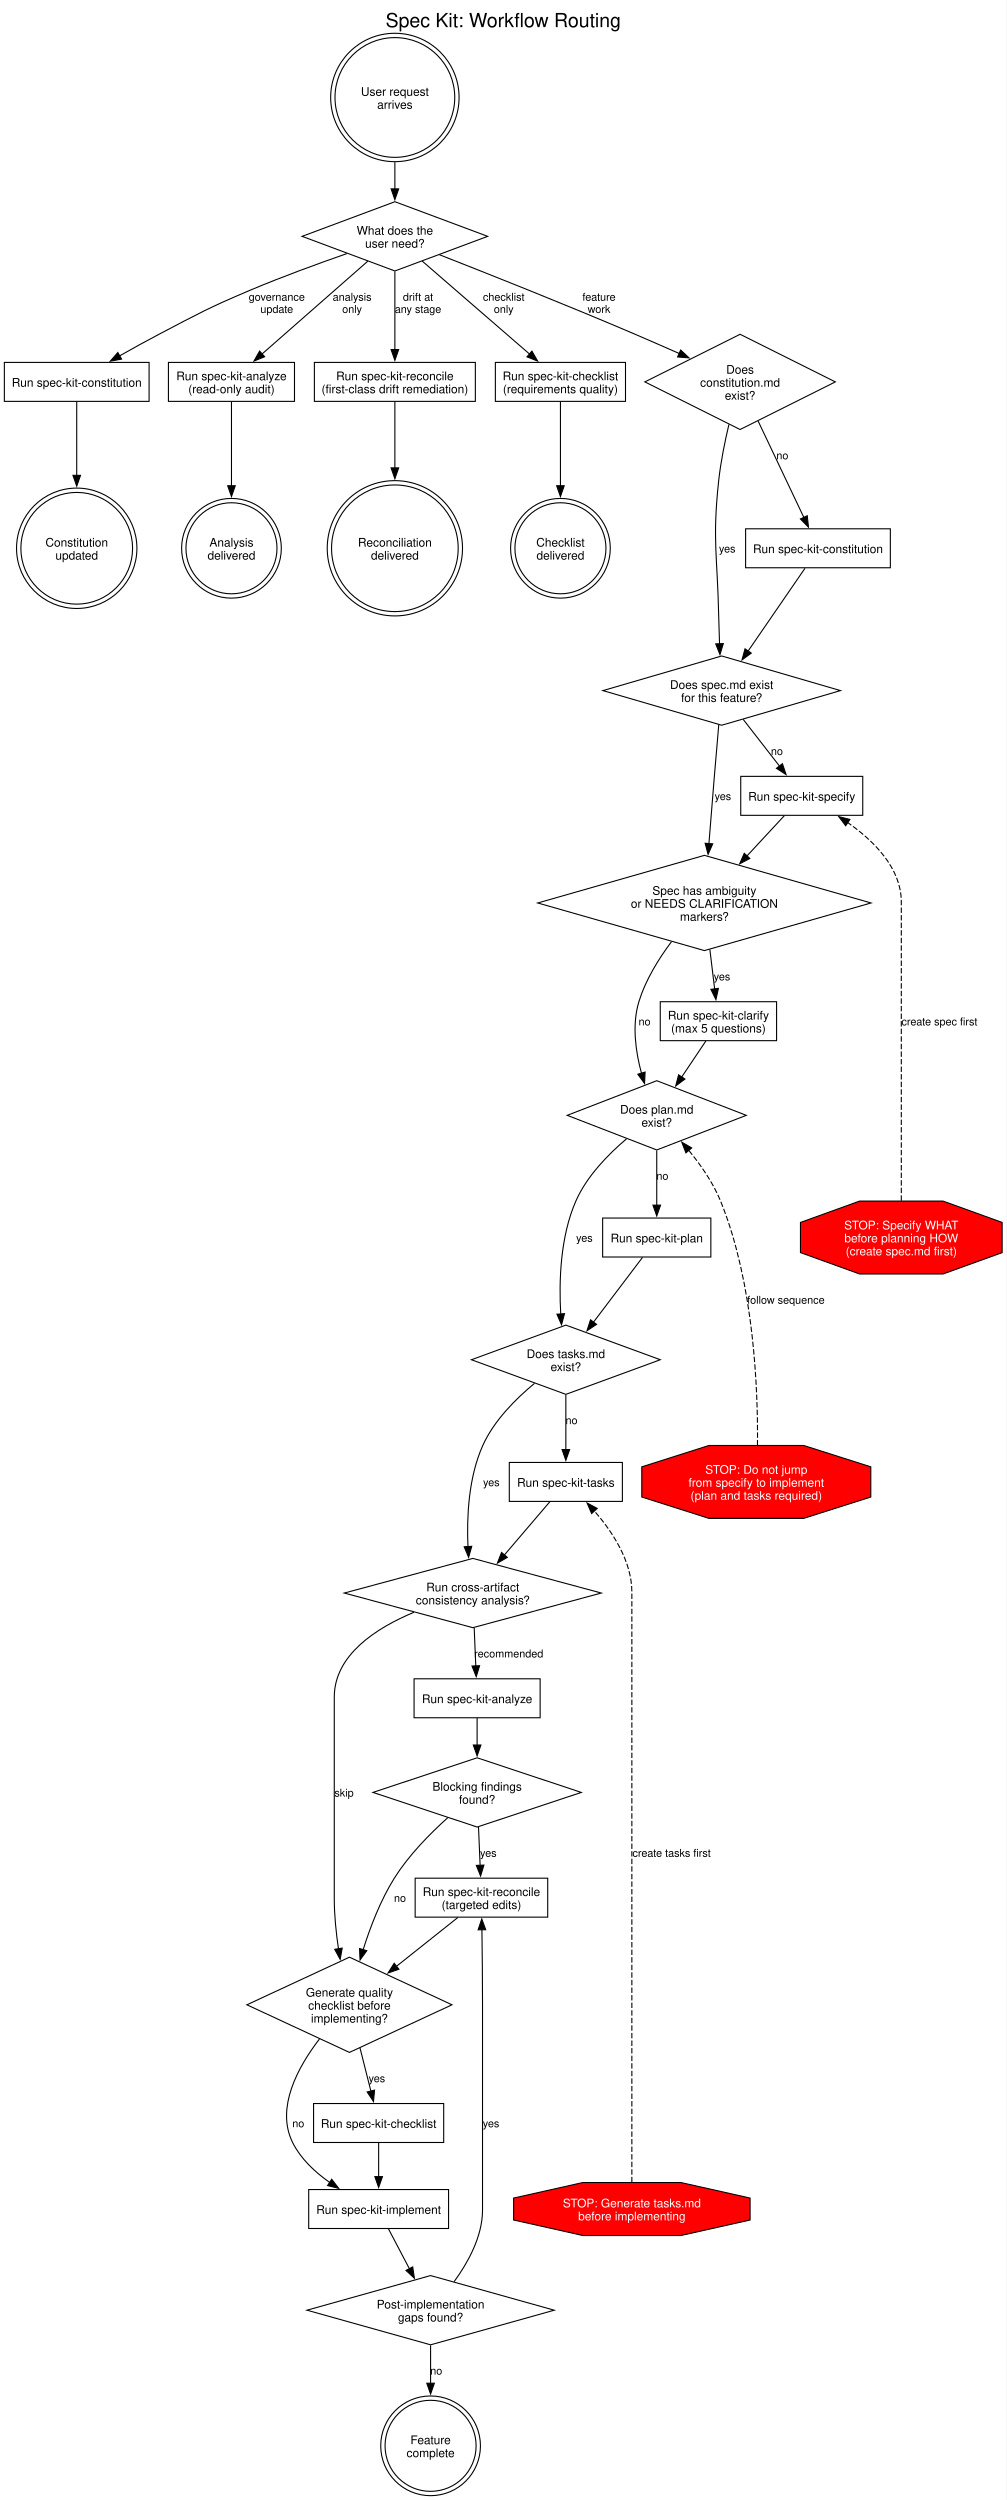
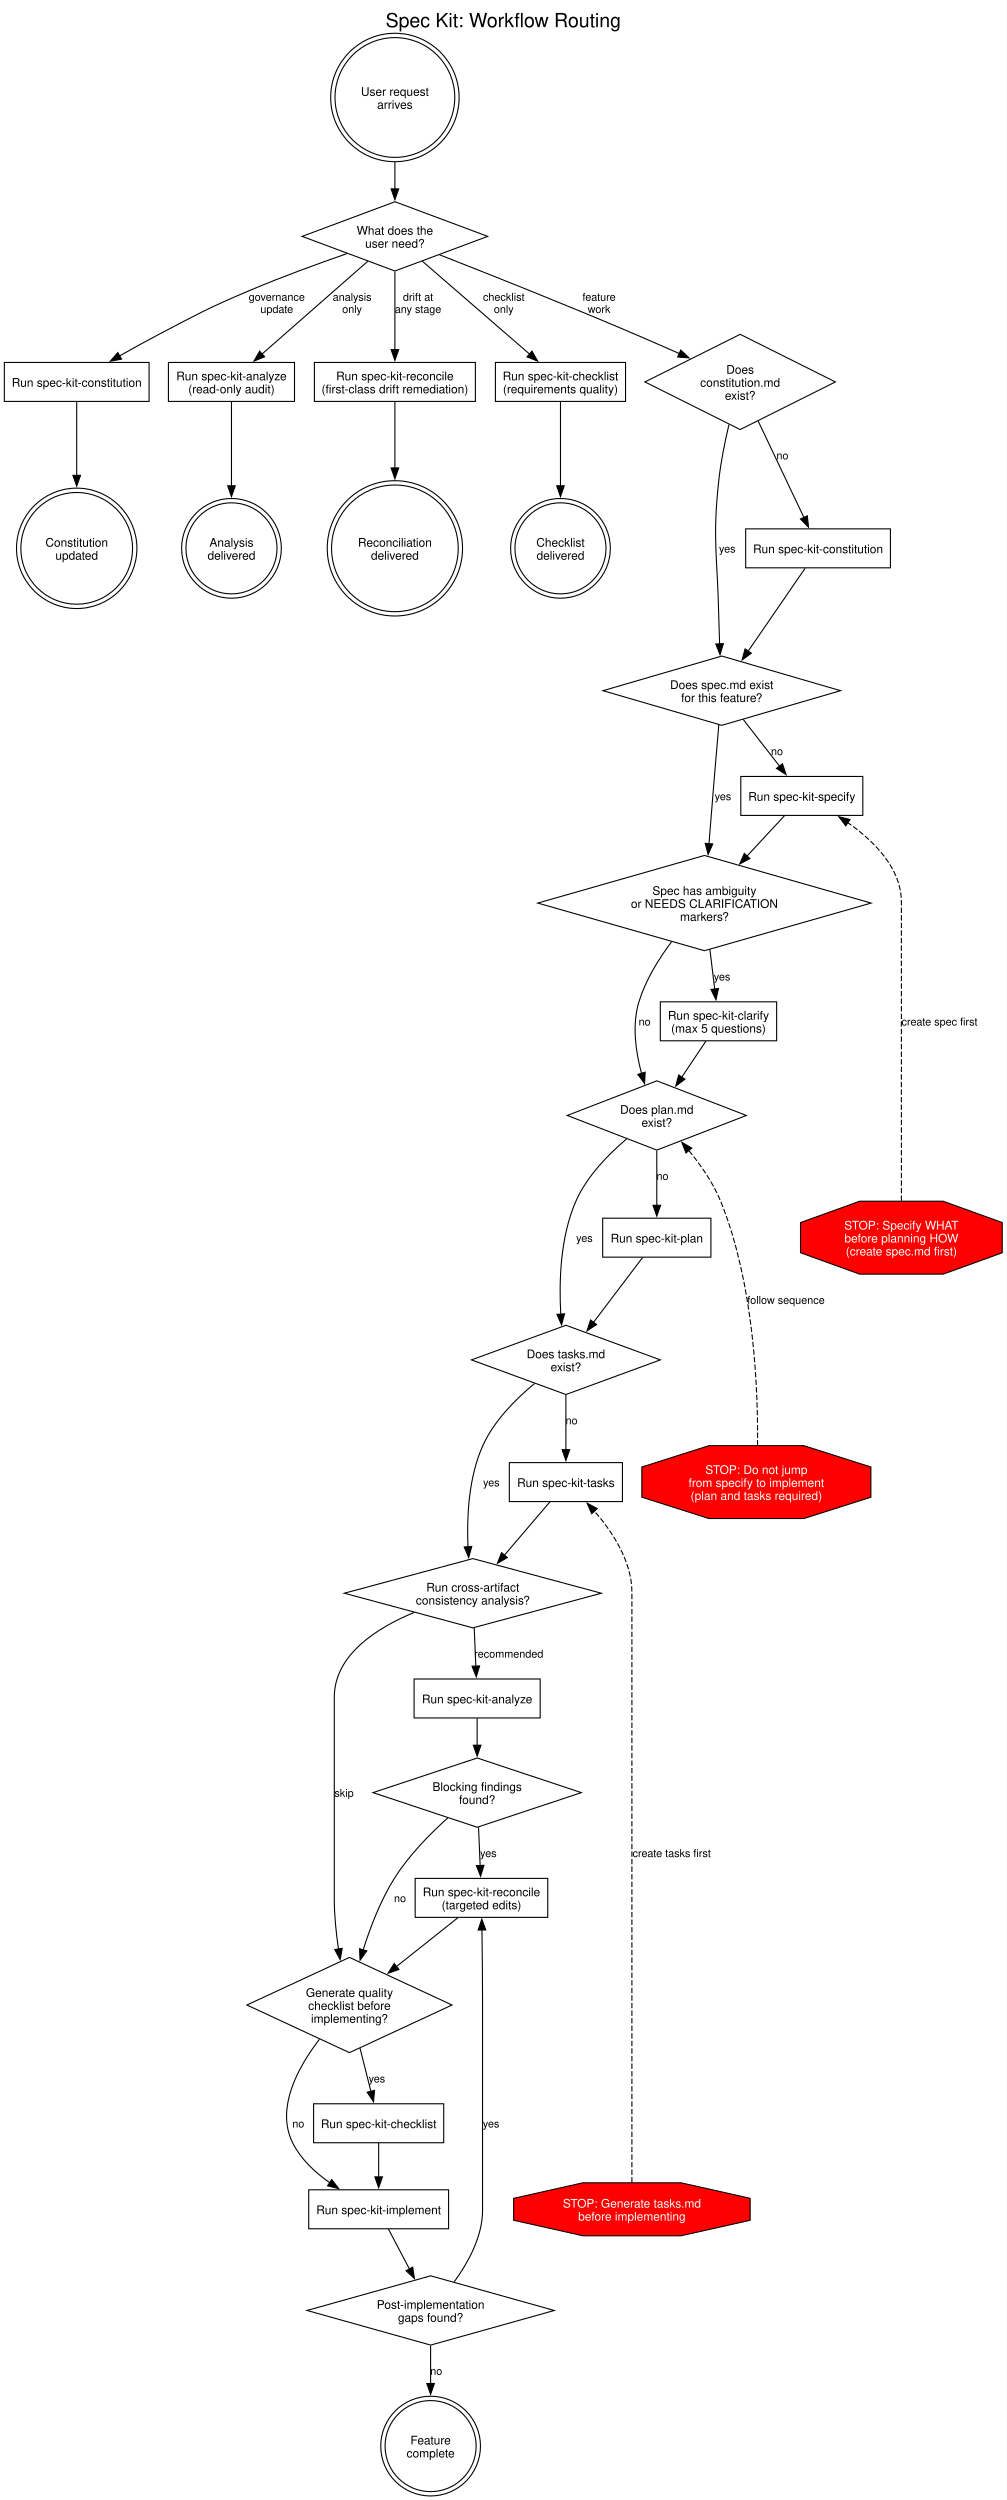
- <svg xmlns="http://www.w3.org/2000/svg" width="930pt" height="2310pt" viewBox="0.00 0.00 930.06 2310.27">
+ <svg xmlns="http://www.w3.org/2000/svg" width="930pt" height="2310pt" viewBox="0.00 0.00 930.00 2310.00">
  <g id="graph0" class="graph" transform="scale(1 1) rotate(0) translate(4 2306.27)">
    <polygon fill="white" stroke="none" points="-4,4 -4,-2306.27 926.06,-2306.27 926.06,4 -4,4" />
-     <text text-anchor="middle" x="461.03" y="-2281.17" font-family="Helvetica,sans-Serif" font-size="18.00">Spec Kit: Workflow Routing</text>
+     <text xml:space="preserve" text-anchor="middle" x="461.03" y="-2281.17" font-family="Helvetica,sans-Serif" font-size="18.00">Spec Kit: Workflow Routing</text>
    <g id="node1" class="node">
      <ellipse fill="none" stroke="black" cx="360.88" cy="-2216.19" rx="55.33" ry="55.33" />
      <ellipse fill="none" stroke="black" cx="360.88" cy="-2216.19" rx="59.33" ry="59.33" />
-       <text text-anchor="middle" x="360.88" y="-2217.74" font-family="Helvetica,sans-Serif" font-size="11.00">User request</text>
-       <text text-anchor="middle" x="360.88" y="-2205.74" font-family="Helvetica,sans-Serif" font-size="11.00">arrives</text>
+       <text xml:space="preserve" text-anchor="middle" x="360.88" y="-2217.74" font-family="Helvetica,sans-Serif" font-size="11.00">User request</text>
+       <text xml:space="preserve" text-anchor="middle" x="360.88" y="-2205.74" font-family="Helvetica,sans-Serif" font-size="11.00">arrives</text>
    </g>
    <g id="node2" class="node">
      <polygon fill="none" stroke="black" points="360.88,-2119.86 275.12,-2087.86 360.87,-2055.86 446.62,-2087.86 360.88,-2119.86" />
-       <text text-anchor="middle" x="360.88" y="-2089.41" font-family="Helvetica,sans-Serif" font-size="11.00">What does the</text>
-       <text text-anchor="middle" x="360.88" y="-2077.41" font-family="Helvetica,sans-Serif" font-size="11.00">user need?</text>
+       <text xml:space="preserve" text-anchor="middle" x="360.88" y="-2089.41" font-family="Helvetica,sans-Serif" font-size="11.00">What does the</text>
+       <text xml:space="preserve" text-anchor="middle" x="360.88" y="-2077.41" font-family="Helvetica,sans-Serif" font-size="11.00">user need?</text>
    </g>
    <g id="edge1" class="edge">
      <path fill="none" stroke="black" d="M360.88,-2156.46C360.88,-2148.06 360.88,-2139.56 360.88,-2131.55" />
      <polygon fill="black" stroke="black" points="364.38,-2131.75 360.88,-2121.75 357.38,-2131.75 364.38,-2131.75" />
    </g>
    <g id="node3" class="node">
      <polygon fill="none" stroke="black" points="133.75,-1971.36 0,-1971.36 0,-1935.36 133.75,-1935.36 133.75,-1971.36" />
-       <text text-anchor="middle" x="66.88" y="-1948.91" font-family="Helvetica,sans-Serif" font-size="11.00">Run spec-kit-constitution</text>
+       <text xml:space="preserve" text-anchor="middle" x="66.88" y="-1948.91" font-family="Helvetica,sans-Serif" font-size="11.00">Run spec-kit-constitution</text>
    </g>
    <g id="edge2" class="edge">
      <path fill="none" stroke="black" d="M316.61,-2071.96C290.22,-2062.77 256.22,-2050.38 226.62,-2037.86 188.55,-2021.75 179.5,-2016.55 142.88,-1997.36 130.93,-1991.1 118.11,-1984 106.47,-1977.4" />
      <polygon fill="black" stroke="black" points="108.32,-1974.43 97.9,-1972.51 104.85,-1980.51 108.32,-1974.43" />
-       <text text-anchor="middle" x="251.75" y="-2028.36" font-family="Helvetica,sans-Serif" font-size="10.00">governance</text>
-       <text text-anchor="middle" x="251.75" y="-2017.11" font-family="Helvetica,sans-Serif" font-size="10.00">update</text>
+       <text xml:space="preserve" text-anchor="middle" x="251.75" y="-2028.36" font-family="Helvetica,sans-Serif" font-size="10.00">governance</text>
+       <text xml:space="preserve" text-anchor="middle" x="251.75" y="-2017.11" font-family="Helvetica,sans-Serif" font-size="10.00">update</text>
    </g>
    <g id="node5" class="node">
      <polygon fill="none" stroke="black" points="268.12,-1971.36 151.62,-1971.36 151.62,-1935.36 268.12,-1935.36 268.12,-1971.36" />
-       <text text-anchor="middle" x="209.88" y="-1954.91" font-family="Helvetica,sans-Serif" font-size="11.00">Run spec-kit-analyze</text>
-       <text text-anchor="middle" x="209.88" y="-1942.91" font-family="Helvetica,sans-Serif" font-size="11.00">(read-only audit)</text>
+       <text xml:space="preserve" text-anchor="middle" x="209.88" y="-1954.91" font-family="Helvetica,sans-Serif" font-size="11.00">Run spec-kit-analyze</text>
+       <text xml:space="preserve" text-anchor="middle" x="209.88" y="-1942.91" font-family="Helvetica,sans-Serif" font-size="11.00">(read-only audit)</text>
    </g>
    <g id="edge4" class="edge">
      <path fill="none" stroke="black" d="M335.94,-2064.98C309.03,-2041.37 266.26,-2003.84 238.13,-1979.15" />
      <polygon fill="black" stroke="black" points="240.51,-1976.59 230.69,-1972.62 235.89,-1981.85 240.51,-1976.59" />
-       <text text-anchor="middle" x="321.34" y="-2028.36" font-family="Helvetica,sans-Serif" font-size="10.00">analysis</text>
-       <text text-anchor="middle" x="321.34" y="-2017.11" font-family="Helvetica,sans-Serif" font-size="10.00">only</text>
+       <text xml:space="preserve" text-anchor="middle" x="321.34" y="-2028.36" font-family="Helvetica,sans-Serif" font-size="10.00">analysis</text>
+       <text xml:space="preserve" text-anchor="middle" x="321.34" y="-2017.11" font-family="Helvetica,sans-Serif" font-size="10.00">only</text>
    </g>
    <g id="node7" class="node">
      <polygon fill="none" stroke="black" points="435.25,-1971.36 286.5,-1971.36 286.5,-1935.36 435.25,-1935.36 435.25,-1971.36" />
-       <text text-anchor="middle" x="360.88" y="-1954.91" font-family="Helvetica,sans-Serif" font-size="11.00">Run spec-kit-reconcile</text>
-       <text text-anchor="middle" x="360.88" y="-1942.91" font-family="Helvetica,sans-Serif" font-size="11.00">(first-class drift remediation)</text>
+       <text xml:space="preserve" text-anchor="middle" x="360.88" y="-1954.91" font-family="Helvetica,sans-Serif" font-size="11.00">Run spec-kit-reconcile</text>
+       <text xml:space="preserve" text-anchor="middle" x="360.88" y="-1942.91" font-family="Helvetica,sans-Serif" font-size="11.00">(first-class drift remediation)</text>
    </g>
    <g id="edge5" class="edge">
      <path fill="none" stroke="black" d="M360.88,-2055.46C360.88,-2033.48 360.88,-2004.34 360.88,-1983" />
      <polygon fill="black" stroke="black" points="364.38,-1983.25 360.88,-1973.25 357.38,-1983.25 364.38,-1983.25" />
-       <text text-anchor="middle" x="382.25" y="-2028.36" font-family="Helvetica,sans-Serif" font-size="10.00">drift at</text>
-       <text text-anchor="middle" x="382.25" y="-2017.11" font-family="Helvetica,sans-Serif" font-size="10.00">any stage</text>
+       <text xml:space="preserve" text-anchor="middle" x="382.25" y="-2028.36" font-family="Helvetica,sans-Serif" font-size="10.00">drift at</text>
+       <text xml:space="preserve" text-anchor="middle" x="382.25" y="-2017.11" font-family="Helvetica,sans-Serif" font-size="10.00">any stage</text>
    </g>
    <g id="node9" class="node">
      <polygon fill="none" stroke="black" points="574,-1971.36 453.75,-1971.36 453.75,-1935.36 574,-1935.36 574,-1971.36" />
-       <text text-anchor="middle" x="513.88" y="-1954.91" font-family="Helvetica,sans-Serif" font-size="11.00">Run spec-kit-checklist</text>
-       <text text-anchor="middle" x="513.88" y="-1942.91" font-family="Helvetica,sans-Serif" font-size="11.00">(requirements quality)</text>
+       <text xml:space="preserve" text-anchor="middle" x="513.88" y="-1954.91" font-family="Helvetica,sans-Serif" font-size="11.00">Run spec-kit-checklist</text>
+       <text xml:space="preserve" text-anchor="middle" x="513.88" y="-1942.91" font-family="Helvetica,sans-Serif" font-size="11.00">(requirements quality)</text>
    </g>
    <g id="edge6" class="edge">
      <path fill="none" stroke="black" d="M386.14,-2064.98C413.4,-2041.37 456.74,-2003.84 485.25,-1979.15" />
      <polygon fill="black" stroke="black" points="487.53,-1981.81 492.8,-1972.61 482.95,-1976.51 487.53,-1981.81" />
-       <text text-anchor="middle" x="461.46" y="-2028.36" font-family="Helvetica,sans-Serif" font-size="10.00">checklist</text>
-       <text text-anchor="middle" x="461.46" y="-2017.11" font-family="Helvetica,sans-Serif" font-size="10.00">only</text>
+       <text xml:space="preserve" text-anchor="middle" x="461.46" y="-2028.36" font-family="Helvetica,sans-Serif" font-size="10.00">checklist</text>
+       <text xml:space="preserve" text-anchor="middle" x="461.46" y="-2017.11" font-family="Helvetica,sans-Serif" font-size="10.00">only</text>
    </g>
    <g id="node11" class="node">
      <polygon fill="none" stroke="black" points="679.88,-1997.36 591.88,-1953.36 679.88,-1909.36 767.88,-1953.36 679.88,-1997.36" />
-       <text text-anchor="middle" x="679.88" y="-1960.91" font-family="Helvetica,sans-Serif" font-size="11.00">Does</text>
-       <text text-anchor="middle" x="679.88" y="-1948.91" font-family="Helvetica,sans-Serif" font-size="11.00">constitution.md</text>
-       <text text-anchor="middle" x="679.88" y="-1936.91" font-family="Helvetica,sans-Serif" font-size="11.00">exist?</text>
+       <text xml:space="preserve" text-anchor="middle" x="679.88" y="-1960.91" font-family="Helvetica,sans-Serif" font-size="11.00">Does</text>
+       <text xml:space="preserve" text-anchor="middle" x="679.88" y="-1948.91" font-family="Helvetica,sans-Serif" font-size="11.00">constitution.md</text>
+       <text xml:space="preserve" text-anchor="middle" x="679.88" y="-1936.91" font-family="Helvetica,sans-Serif" font-size="11.00">exist?</text>
    </g>
    <g id="edge3" class="edge">
      <path fill="none" stroke="black" d="M402.01,-2070.89C446.74,-2053.37 520.23,-2024.19 582.88,-1997.36 596.1,-1991.7 610.29,-1985.48 623.62,-1979.59" />
      <polygon fill="black" stroke="black" points="624.99,-1982.81 632.71,-1975.56 622.15,-1976.41 624.99,-1982.81" />
-       <text text-anchor="middle" x="549.52" y="-2028.36" font-family="Helvetica,sans-Serif" font-size="10.00">feature</text>
-       <text text-anchor="middle" x="549.52" y="-2017.11" font-family="Helvetica,sans-Serif" font-size="10.00">work</text>
+       <text xml:space="preserve" text-anchor="middle" x="549.52" y="-2028.36" font-family="Helvetica,sans-Serif" font-size="10.00">feature</text>
+       <text xml:space="preserve" text-anchor="middle" x="549.52" y="-2017.11" font-family="Helvetica,sans-Serif" font-size="10.00">work</text>
    </g>
    <g id="node4" class="node">
      <ellipse fill="none" stroke="black" cx="66.88" cy="-1799.6" rx="51.62" ry="51.62" />
      <ellipse fill="none" stroke="black" cx="66.88" cy="-1799.6" rx="55.62" ry="55.62" />
-       <text text-anchor="middle" x="66.88" y="-1801.15" font-family="Helvetica,sans-Serif" font-size="11.00">Constitution</text>
-       <text text-anchor="middle" x="66.88" y="-1789.15" font-family="Helvetica,sans-Serif" font-size="11.00">updated</text>
+       <text xml:space="preserve" text-anchor="middle" x="66.88" y="-1801.15" font-family="Helvetica,sans-Serif" font-size="11.00">Constitution</text>
+       <text xml:space="preserve" text-anchor="middle" x="66.88" y="-1789.15" font-family="Helvetica,sans-Serif" font-size="11.00">updated</text>
    </g>
    <g id="edge7" class="edge">
      <path fill="none" stroke="black" d="M66.88,-1934.95C66.88,-1918.21 66.88,-1891.82 66.88,-1866.85" />
      <polygon fill="black" stroke="black" points="70.38,-1867.03 66.88,-1857.03 63.38,-1867.03 70.38,-1867.03" />
    </g>
    <g id="node6" class="node">
      <ellipse fill="none" stroke="black" cx="209.88" cy="-1799.6" rx="42.07" ry="42.07" />
      <ellipse fill="none" stroke="black" cx="209.88" cy="-1799.6" rx="46.07" ry="46.07" />
-       <text text-anchor="middle" x="209.88" y="-1801.15" font-family="Helvetica,sans-Serif" font-size="11.00">Analysis</text>
-       <text text-anchor="middle" x="209.88" y="-1789.15" font-family="Helvetica,sans-Serif" font-size="11.00">delivered</text>
+       <text xml:space="preserve" text-anchor="middle" x="209.88" y="-1801.15" font-family="Helvetica,sans-Serif" font-size="11.00">Analysis</text>
+       <text xml:space="preserve" text-anchor="middle" x="209.88" y="-1789.15" font-family="Helvetica,sans-Serif" font-size="11.00">delivered</text>
    </g>
    <g id="edge8" class="edge">
      <path fill="none" stroke="black" d="M209.88,-1934.95C209.88,-1916 209.88,-1884.69 209.88,-1857.06" />
      <polygon fill="black" stroke="black" points="213.38,-1857.41 209.88,-1847.41 206.38,-1857.41 213.38,-1857.41" />
    </g>
    <g id="node8" class="node">
      <ellipse fill="none" stroke="black" cx="360.88" cy="-1799.6" rx="58.51" ry="58.51" />
      <ellipse fill="none" stroke="black" cx="360.88" cy="-1799.6" rx="62.51" ry="62.51" />
-       <text text-anchor="middle" x="360.88" y="-1801.15" font-family="Helvetica,sans-Serif" font-size="11.00">Reconciliation</text>
-       <text text-anchor="middle" x="360.88" y="-1789.15" font-family="Helvetica,sans-Serif" font-size="11.00">delivered</text>
+       <text xml:space="preserve" text-anchor="middle" x="360.88" y="-1801.15" font-family="Helvetica,sans-Serif" font-size="11.00">Reconciliation</text>
+       <text xml:space="preserve" text-anchor="middle" x="360.88" y="-1789.15" font-family="Helvetica,sans-Serif" font-size="11.00">delivered</text>
    </g>
    <g id="edge9" class="edge">
      <path fill="none" stroke="black" d="M360.88,-1934.95C360.88,-1919.76 360.88,-1896.65 360.88,-1873.85" />
      <polygon fill="black" stroke="black" points="364.38,-1873.88 360.88,-1863.88 357.38,-1873.88 364.38,-1873.88" />
    </g>
    <g id="node10" class="node">
      <ellipse fill="none" stroke="black" cx="513.88" cy="-1799.6" rx="42.07" ry="42.07" />
      <ellipse fill="none" stroke="black" cx="513.88" cy="-1799.6" rx="46.07" ry="46.07" />
-       <text text-anchor="middle" x="513.88" y="-1801.15" font-family="Helvetica,sans-Serif" font-size="11.00">Checklist</text>
-       <text text-anchor="middle" x="513.88" y="-1789.15" font-family="Helvetica,sans-Serif" font-size="11.00">delivered</text>
+       <text xml:space="preserve" text-anchor="middle" x="513.88" y="-1801.15" font-family="Helvetica,sans-Serif" font-size="11.00">Checklist</text>
+       <text xml:space="preserve" text-anchor="middle" x="513.88" y="-1789.15" font-family="Helvetica,sans-Serif" font-size="11.00">delivered</text>
    </g>
    <g id="edge10" class="edge">
      <path fill="none" stroke="black" d="M513.88,-1934.95C513.88,-1916 513.88,-1884.69 513.88,-1857.06" />
      <polygon fill="black" stroke="black" points="517.38,-1857.41 513.88,-1847.41 510.38,-1857.41 517.38,-1857.41" />
    </g>
    <g id="node12" class="node">
      <polygon fill="none" stroke="black" points="818.75,-1817.6 685,-1817.6 685,-1781.6 818.75,-1781.6 818.75,-1817.6" />
-       <text text-anchor="middle" x="751.88" y="-1795.15" font-family="Helvetica,sans-Serif" font-size="11.00">Run spec-kit-constitution</text>
+       <text xml:space="preserve" text-anchor="middle" x="751.88" y="-1795.15" font-family="Helvetica,sans-Serif" font-size="11.00">Run spec-kit-constitution</text>
    </g>
    <g id="edge12" class="edge">
      <path fill="none" stroke="black" d="M696.57,-1917.16C709.46,-1890.01 727.02,-1852.98 738.87,-1828.01" />
      <polygon fill="black" stroke="black" points="741.95,-1829.69 743.07,-1819.15 735.62,-1826.69 741.95,-1829.69" />
-       <text text-anchor="middle" x="718.97" y="-1881.86" font-family="Helvetica,sans-Serif" font-size="10.00">no</text>
+       <text xml:space="preserve" text-anchor="middle" x="718.97" y="-1881.86" font-family="Helvetica,sans-Serif" font-size="10.00">no</text>
    </g>
    <g id="node13" class="node">
      <polygon fill="none" stroke="black" points="662.88,-1700.08 553.12,-1668.08 662.88,-1636.08 772.62,-1668.08 662.88,-1700.08" />
-       <text text-anchor="middle" x="662.88" y="-1669.63" font-family="Helvetica,sans-Serif" font-size="11.00">Does spec.md exist</text>
-       <text text-anchor="middle" x="662.88" y="-1657.63" font-family="Helvetica,sans-Serif" font-size="11.00">for this feature?</text>
+       <text xml:space="preserve" text-anchor="middle" x="662.88" y="-1669.63" font-family="Helvetica,sans-Serif" font-size="11.00">Does spec.md exist</text>
+       <text xml:space="preserve" text-anchor="middle" x="662.88" y="-1657.63" font-family="Helvetica,sans-Serif" font-size="11.00">for this feature?</text>
    </g>
    <g id="edge11" class="edge">
      <path fill="none" stroke="black" d="M669.57,-1914.01C665.79,-1898.09 661.99,-1879.33 660.12,-1862.11 654.15,-1806.86 659,-1792.64 660.12,-1737.08 660.29,-1728.72 660.58,-1719.78 660.91,-1711.22" />
      <polygon fill="black" stroke="black" points="664.4,-1711.53 661.3,-1701.39 657.4,-1711.24 664.4,-1711.53" />
-       <text text-anchor="middle" x="668" y="-1795.72" font-family="Helvetica,sans-Serif" font-size="10.00">yes</text>
+       <text xml:space="preserve" text-anchor="middle" x="668" y="-1795.72" font-family="Helvetica,sans-Serif" font-size="10.00">yes</text>
    </g>
    <g id="edge13" class="edge">
      <path fill="none" stroke="black" d="M739.87,-1781.13C726.47,-1761.62 704.41,-1729.53 687.34,-1704.68" />
      <polygon fill="black" stroke="black" points="690.24,-1702.72 681.69,-1696.46 684.47,-1706.69 690.24,-1702.72" />
    </g>
    <g id="node14" class="node">
      <polygon fill="none" stroke="black" points="793.25,-1588.83 680.5,-1588.83 680.5,-1552.83 793.25,-1552.83 793.25,-1588.83" />
-       <text text-anchor="middle" x="736.88" y="-1566.38" font-family="Helvetica,sans-Serif" font-size="11.00">Run spec-kit-specify</text>
+       <text xml:space="preserve" text-anchor="middle" x="736.88" y="-1566.38" font-family="Helvetica,sans-Serif" font-size="11.00">Run spec-kit-specify</text>
    </g>
    <g id="edge15" class="edge">
      <path fill="none" stroke="black" d="M682.71,-1641.56C693.14,-1628.13 705.92,-1611.68 716.44,-1598.14" />
      <polygon fill="black" stroke="black" points="719.01,-1600.53 722.38,-1590.49 713.48,-1596.24 719.01,-1600.53" />
-       <text text-anchor="middle" x="713.93" y="-1608.58" font-family="Helvetica,sans-Serif" font-size="10.00">no</text>
+       <text xml:space="preserve" text-anchor="middle" x="713.93" y="-1608.58" font-family="Helvetica,sans-Serif" font-size="10.00">no</text>
    </g>
    <g id="node15" class="node">
      <polygon fill="none" stroke="black" points="646.88,-1515.83 492.88,-1471.83 646.87,-1427.83 800.88,-1471.83 646.88,-1515.83" />
-       <text text-anchor="middle" x="646.88" y="-1479.38" font-family="Helvetica,sans-Serif" font-size="11.00">Spec has ambiguity</text>
-       <text text-anchor="middle" x="646.88" y="-1467.38" font-family="Helvetica,sans-Serif" font-size="11.00">or NEEDS CLARIFICATION</text>
-       <text text-anchor="middle" x="646.88" y="-1455.38" font-family="Helvetica,sans-Serif" font-size="11.00">markers?</text>
+       <text xml:space="preserve" text-anchor="middle" x="646.88" y="-1479.38" font-family="Helvetica,sans-Serif" font-size="11.00">Spec has ambiguity</text>
+       <text xml:space="preserve" text-anchor="middle" x="646.88" y="-1467.38" font-family="Helvetica,sans-Serif" font-size="11.00">or NEEDS CLARIFICATION</text>
+       <text xml:space="preserve" text-anchor="middle" x="646.88" y="-1455.38" font-family="Helvetica,sans-Serif" font-size="11.00">markers?</text>
    </g>
    <g id="edge14" class="edge">
      <path fill="none" stroke="black" d="M660.2,-1636.62C658.94,-1622.14 657.43,-1604.6 656.12,-1588.83 654.44,-1568.56 652.65,-1546.3 651.1,-1526.74" />
      <polygon fill="black" stroke="black" points="654.59,-1526.46 650.31,-1516.77 647.61,-1527.02 654.59,-1526.46" />
-       <text text-anchor="middle" x="664" y="-1566.96" font-family="Helvetica,sans-Serif" font-size="10.00">yes</text>
+       <text xml:space="preserve" text-anchor="middle" x="664" y="-1566.96" font-family="Helvetica,sans-Serif" font-size="10.00">yes</text>
    </g>
    <g id="edge16" class="edge">
      <path fill="none" stroke="black" d="M720.78,-1552.49C711.07,-1542.02 698.24,-1528.19 686,-1515" />
      <polygon fill="black" stroke="black" points="688.88,-1512.96 679.52,-1508.01 683.75,-1517.73 688.88,-1512.96" />
    </g>
    <g id="node16" class="node">
      <polygon fill="none" stroke="black" points="713.62,-1380.58 606.12,-1380.58 606.12,-1344.58 713.62,-1344.58 713.62,-1380.58" />
-       <text text-anchor="middle" x="659.88" y="-1364.13" font-family="Helvetica,sans-Serif" font-size="11.00">Run spec-kit-clarify</text>
-       <text text-anchor="middle" x="659.88" y="-1352.13" font-family="Helvetica,sans-Serif" font-size="11.00">(max 5 questions)</text>
+       <text xml:space="preserve" text-anchor="middle" x="659.88" y="-1364.13" font-family="Helvetica,sans-Serif" font-size="11.00">Run spec-kit-clarify</text>
+       <text xml:space="preserve" text-anchor="middle" x="659.88" y="-1352.13" font-family="Helvetica,sans-Serif" font-size="11.00">(max 5 questions)</text>
    </g>
    <g id="edge17" class="edge">
      <path fill="none" stroke="black" d="M651.94,-1429.06C653.43,-1416.79 655.02,-1403.66 656.38,-1392.39" />
      <polygon fill="black" stroke="black" points="659.85,-1392.89 657.58,-1382.54 652.9,-1392.04 659.85,-1392.89" />
-       <text text-anchor="middle" x="663.17" y="-1400.33" font-family="Helvetica,sans-Serif" font-size="10.00">yes</text>
+       <text xml:space="preserve" text-anchor="middle" x="663.17" y="-1400.33" font-family="Helvetica,sans-Serif" font-size="10.00">yes</text>
    </g>
    <g id="node17" class="node">
      <polygon fill="none" stroke="black" points="602.88,-1307.58 520.12,-1275.58 602.88,-1243.58 685.62,-1275.58 602.88,-1307.58" />
-       <text text-anchor="middle" x="602.88" y="-1277.13" font-family="Helvetica,sans-Serif" font-size="11.00">Does plan.md</text>
-       <text text-anchor="middle" x="602.88" y="-1265.13" font-family="Helvetica,sans-Serif" font-size="11.00">exist?</text>
+       <text xml:space="preserve" text-anchor="middle" x="602.88" y="-1277.13" font-family="Helvetica,sans-Serif" font-size="11.00">Does plan.md</text>
+       <text xml:space="preserve" text-anchor="middle" x="602.88" y="-1265.13" font-family="Helvetica,sans-Serif" font-size="11.00">exist?</text>
    </g>
    <g id="edge18" class="edge">
      <path fill="none" stroke="black" d="M616.5,-1436.05C604.65,-1420.24 592.47,-1400.62 586.38,-1380.58 579.85,-1359.14 583.36,-1334.38 588.79,-1314.4" />
      <polygon fill="black" stroke="black" points="592.09,-1315.58 591.62,-1304.99 585.39,-1313.56 592.09,-1315.58" />
-       <text text-anchor="middle" x="591.62" y="-1358.71" font-family="Helvetica,sans-Serif" font-size="10.00">no</text>
+       <text xml:space="preserve" text-anchor="middle" x="591.62" y="-1358.71" font-family="Helvetica,sans-Serif" font-size="10.00">no</text>
    </g>
    <g id="edge19" class="edge">
      <path fill="none" stroke="black" d="M648.34,-1344.38C641.88,-1334.76 633.6,-1322.41 625.88,-1310.89" />
      <polygon fill="black" stroke="black" points="628.9,-1309.11 620.42,-1302.75 623.09,-1313.01 628.9,-1309.11" />
    </g>
    <g id="node18" class="node">
      <polygon fill="none" stroke="black" points="652.88,-1180.66 552.88,-1180.66 552.88,-1144.66 652.88,-1144.66 652.88,-1180.66" />
-       <text text-anchor="middle" x="602.88" y="-1158.21" font-family="Helvetica,sans-Serif" font-size="11.00">Run spec-kit-plan</text>
+       <text xml:space="preserve" text-anchor="middle" x="602.88" y="-1158.21" font-family="Helvetica,sans-Serif" font-size="11.00">Run spec-kit-plan</text>
    </g>
    <g id="edge21" class="edge">
      <path fill="none" stroke="black" d="M602.88,-1243.09C602.88,-1227.07 602.88,-1207.73 602.88,-1192.15" />
      <polygon fill="black" stroke="black" points="606.38,-1192.6 602.88,-1182.6 599.38,-1192.6 606.38,-1192.6" />
-       <text text-anchor="middle" x="608.12" y="-1216.08" font-family="Helvetica,sans-Serif" font-size="10.00">no</text>
+       <text xml:space="preserve" text-anchor="middle" x="608.12" y="-1216.08" font-family="Helvetica,sans-Serif" font-size="10.00">no</text>
    </g>
    <g id="node19" class="node">
      <polygon fill="none" stroke="black" points="518.88,-1081.73 431.62,-1049.73 518.88,-1017.73 606.12,-1049.73 518.88,-1081.73" />
-       <text text-anchor="middle" x="518.88" y="-1051.28" font-family="Helvetica,sans-Serif" font-size="11.00">Does tasks.md</text>
-       <text text-anchor="middle" x="518.88" y="-1039.28" font-family="Helvetica,sans-Serif" font-size="11.00">exist?</text>
+       <text xml:space="preserve" text-anchor="middle" x="518.88" y="-1051.28" font-family="Helvetica,sans-Serif" font-size="11.00">Does tasks.md</text>
+       <text xml:space="preserve" text-anchor="middle" x="518.88" y="-1039.28" font-family="Helvetica,sans-Serif" font-size="11.00">exist?</text>
    </g>
    <g id="edge20" class="edge">
      <path fill="none" stroke="black" d="M575.01,-1253.92C558.24,-1239.75 538.23,-1219.39 528.12,-1196.33 513.68,-1163.36 512.42,-1122.12 514.16,-1091.95" />
      <polygon fill="black" stroke="black" points="517.64,-1092.31 514.88,-1082.08 510.66,-1091.8 517.64,-1092.31" />
-       <text text-anchor="middle" x="536" y="-1158.78" font-family="Helvetica,sans-Serif" font-size="10.00">yes</text>
+       <text xml:space="preserve" text-anchor="middle" x="536" y="-1158.78" font-family="Helvetica,sans-Serif" font-size="10.00">yes</text>
    </g>
    <g id="edge22" class="edge">
      <path fill="none" stroke="black" d="M589.75,-1144.33C577.64,-1128.33 559.32,-1104.15 544.34,-1084.37" />
      <polygon fill="black" stroke="black" points="547.26,-1082.42 538.43,-1076.56 541.68,-1086.64 547.26,-1082.42" />
    </g>
    <g id="node20" class="node">
      <polygon fill="none" stroke="black" points="571.12,-954.81 466.62,-954.81 466.62,-918.81 571.12,-918.81 571.12,-954.81" />
-       <text text-anchor="middle" x="518.88" y="-932.36" font-family="Helvetica,sans-Serif" font-size="11.00">Run spec-kit-tasks</text>
+       <text xml:space="preserve" text-anchor="middle" x="518.88" y="-932.36" font-family="Helvetica,sans-Serif" font-size="11.00">Run spec-kit-tasks</text>
    </g>
    <g id="edge24" class="edge">
      <path fill="none" stroke="black" d="M518.88,-1017.24C518.88,-1001.21 518.88,-981.88 518.88,-966.3" />
      <polygon fill="black" stroke="black" points="522.38,-966.75 518.88,-956.75 515.38,-966.75 522.38,-966.75" />
-       <text text-anchor="middle" x="524.12" y="-990.23" font-family="Helvetica,sans-Serif" font-size="10.00">no</text>
+       <text xml:space="preserve" text-anchor="middle" x="524.12" y="-990.23" font-family="Helvetica,sans-Serif" font-size="10.00">no</text>
    </g>
    <g id="node21" class="node">
      <polygon fill="none" stroke="black" points="432.88,-866.13 314.12,-834.13 432.87,-802.13 551.62,-834.13 432.88,-866.13" />
-       <text text-anchor="middle" x="432.88" y="-835.68" font-family="Helvetica,sans-Serif" font-size="11.00">Run cross-artifact</text>
-       <text text-anchor="middle" x="432.88" y="-823.68" font-family="Helvetica,sans-Serif" font-size="11.00">consistency analysis?</text>
+       <text xml:space="preserve" text-anchor="middle" x="432.88" y="-835.68" font-family="Helvetica,sans-Serif" font-size="11.00">Run cross-artifact</text>
+       <text xml:space="preserve" text-anchor="middle" x="432.88" y="-823.68" font-family="Helvetica,sans-Serif" font-size="11.00">consistency analysis?</text>
    </g>
    <g id="edge23" class="edge">
      <path fill="none" stroke="black" d="M489.93,-1027.89C472.8,-1013.79 452.49,-993.57 442.12,-970.48 428.96,-941.15 427.2,-904.62 428.43,-876.9" />
      <polygon fill="black" stroke="black" points="431.91,-877.31 429.03,-867.12 424.93,-876.89 431.91,-877.31" />
-       <text text-anchor="middle" x="450" y="-932.93" font-family="Helvetica,sans-Serif" font-size="10.00">yes</text>
+       <text xml:space="preserve" text-anchor="middle" x="450" y="-932.93" font-family="Helvetica,sans-Serif" font-size="10.00">yes</text>
    </g>
    <g id="edge25" class="edge">
      <path fill="none" stroke="black" d="M504.29,-918.73C492.7,-905.16 476.12,-885.76 461.86,-869.06" />
      <polygon fill="black" stroke="black" points="464.79,-867.1 455.63,-861.77 459.47,-871.65 464.79,-867.1" />
    </g>
    <g id="node22" class="node">
      <polygon fill="none" stroke="black" points="495.12,-754.88 378.62,-754.88 378.62,-718.88 495.12,-718.88 495.12,-754.88" />
-       <text text-anchor="middle" x="436.88" y="-732.43" font-family="Helvetica,sans-Serif" font-size="11.00">Run spec-kit-analyze</text>
+       <text xml:space="preserve" text-anchor="middle" x="436.88" y="-732.43" font-family="Helvetica,sans-Serif" font-size="11.00">Run spec-kit-analyze</text>
    </g>
    <g id="edge26" class="edge">
      <path fill="none" stroke="black" d="M434.17,-802.2C434.65,-790.8 435.19,-777.92 435.66,-766.71" />
      <polygon fill="black" stroke="black" points="439.16,-766.98 436.08,-756.85 432.16,-766.69 439.16,-766.98" />
-       <text text-anchor="middle" x="466.1" y="-774.63" font-family="Helvetica,sans-Serif" font-size="10.00">recommended</text>
+       <text xml:space="preserve" text-anchor="middle" x="466.1" y="-774.63" font-family="Helvetica,sans-Serif" font-size="10.00">recommended</text>
    </g>
    <g id="node25" class="node">
      <polygon fill="none" stroke="black" points="318.88,-497.63 224.12,-453.63 318.87,-409.63 413.62,-453.63 318.88,-497.63" />
-       <text text-anchor="middle" x="318.88" y="-461.18" font-family="Helvetica,sans-Serif" font-size="11.00">Generate quality</text>
-       <text text-anchor="middle" x="318.88" y="-449.18" font-family="Helvetica,sans-Serif" font-size="11.00">checklist before</text>
-       <text text-anchor="middle" x="318.88" y="-437.18" font-family="Helvetica,sans-Serif" font-size="11.00">implementing?</text>
+       <text xml:space="preserve" text-anchor="middle" x="318.88" y="-461.18" font-family="Helvetica,sans-Serif" font-size="11.00">Generate quality</text>
+       <text xml:space="preserve" text-anchor="middle" x="318.88" y="-449.18" font-family="Helvetica,sans-Serif" font-size="11.00">checklist before</text>
+       <text xml:space="preserve" text-anchor="middle" x="318.88" y="-437.18" font-family="Helvetica,sans-Serif" font-size="11.00">implementing?</text>
    </g>
    <g id="edge27" class="edge">
      <path fill="none" stroke="black" d="M378.59,-816.38C343.71,-801.86 304.88,-776.94 304.88,-737.88 304.88,-737.88 304.88,-737.88 304.88,-551.63 304.88,-536.44 306.58,-520.06 308.79,-505.15" />
      <polygon fill="black" stroke="black" points="312.2,-506.01 310.33,-495.58 305.29,-504.9 312.2,-506.01" />
-       <text text-anchor="middle" x="313.88" y="-646" font-family="Helvetica,sans-Serif" font-size="10.00">skip</text>
+       <text xml:space="preserve" text-anchor="middle" x="313.88" y="-646" font-family="Helvetica,sans-Serif" font-size="10.00">skip</text>
    </g>
    <g id="node23" class="node">
      <polygon fill="none" stroke="black" points="436.88,-681.88 340.62,-649.88 436.87,-617.88 533.12,-649.88 436.88,-681.88" />
-       <text text-anchor="middle" x="436.88" y="-651.43" font-family="Helvetica,sans-Serif" font-size="11.00">Blocking findings</text>
-       <text text-anchor="middle" x="436.88" y="-639.43" font-family="Helvetica,sans-Serif" font-size="11.00">found?</text>
+       <text xml:space="preserve" text-anchor="middle" x="436.88" y="-651.43" font-family="Helvetica,sans-Serif" font-size="11.00">Blocking findings</text>
+       <text xml:space="preserve" text-anchor="middle" x="436.88" y="-639.43" font-family="Helvetica,sans-Serif" font-size="11.00">found?</text>
    </g>
    <g id="edge28" class="edge">
      <path fill="none" stroke="black" d="M436.88,-718.68C436.88,-711.31 436.88,-702.35 436.88,-693.39" />
      <polygon fill="black" stroke="black" points="440.38,-693.67 436.88,-683.67 433.38,-693.67 440.38,-693.67" />
    </g>
    <g id="node24" class="node">
      <polygon fill="none" stroke="black" points="502.12,-570.63 379.62,-570.63 379.62,-534.63 502.12,-534.63 502.12,-570.63" />
-       <text text-anchor="middle" x="440.88" y="-554.18" font-family="Helvetica,sans-Serif" font-size="11.00">Run spec-kit-reconcile</text>
-       <text text-anchor="middle" x="440.88" y="-542.18" font-family="Helvetica,sans-Serif" font-size="11.00">(targeted edits)</text>
+       <text xml:space="preserve" text-anchor="middle" x="440.88" y="-554.18" font-family="Helvetica,sans-Serif" font-size="11.00">Run spec-kit-reconcile</text>
+       <text xml:space="preserve" text-anchor="middle" x="440.88" y="-542.18" font-family="Helvetica,sans-Serif" font-size="11.00">(targeted edits)</text>
    </g>
    <g id="edge30" class="edge">
      <path fill="none" stroke="black" d="M438.17,-617.95C438.65,-606.55 439.19,-593.67 439.66,-582.46" />
      <polygon fill="black" stroke="black" points="443.16,-582.73 440.08,-572.6 436.16,-582.44 443.16,-582.73" />
-       <text text-anchor="middle" x="447.23" y="-590.38" font-family="Helvetica,sans-Serif" font-size="10.00">yes</text>
+       <text xml:space="preserve" text-anchor="middle" x="447.23" y="-590.38" font-family="Helvetica,sans-Serif" font-size="10.00">yes</text>
    </g>
    <g id="edge29" class="edge">
      <path fill="none" stroke="black" d="M409.78,-626.55C393.59,-612.03 373.67,-591.89 360.38,-570.63 347.72,-550.4 338.22,-525.77 331.52,-504.42" />
      <polygon fill="black" stroke="black" points="334.93,-503.62 328.71,-495.05 328.23,-505.63 334.93,-503.62" />
-       <text text-anchor="middle" x="365.62" y="-548.75" font-family="Helvetica,sans-Serif" font-size="10.00">no</text>
+       <text xml:space="preserve" text-anchor="middle" x="365.62" y="-548.75" font-family="Helvetica,sans-Serif" font-size="10.00">no</text>
    </g>
    <g id="edge31" class="edge">
      <path fill="none" stroke="black" d="M419.06,-534.29C403.33,-521.77 381.55,-504.46 362.32,-489.17" />
      <polygon fill="black" stroke="black" points="364.6,-486.51 354.59,-483.03 360.24,-491.99 364.6,-486.51" />
    </g>
    <g id="node26" class="node">
      <polygon fill="none" stroke="black" points="406,-362.38 285.75,-362.38 285.75,-326.38 406,-326.38 406,-362.38" />
-       <text text-anchor="middle" x="345.88" y="-339.93" font-family="Helvetica,sans-Serif" font-size="11.00">Run spec-kit-checklist</text>
+       <text xml:space="preserve" text-anchor="middle" x="345.88" y="-339.93" font-family="Helvetica,sans-Serif" font-size="11.00">Run spec-kit-checklist</text>
    </g>
    <g id="edge32" class="edge">
      <path fill="none" stroke="black" d="M328.62,-413.91C331.97,-400.63 335.64,-386.03 338.74,-373.73" />
      <polygon fill="black" stroke="black" points="342.08,-374.78 341.13,-364.23 335.29,-373.07 342.08,-374.78" />
-       <text text-anchor="middle" x="344.25" y="-382.13" font-family="Helvetica,sans-Serif" font-size="10.00">yes</text>
+       <text xml:space="preserve" text-anchor="middle" x="344.25" y="-382.13" font-family="Helvetica,sans-Serif" font-size="10.00">yes</text>
    </g>
    <g id="node27" class="node">
      <polygon fill="none" stroke="black" points="410.5,-282.89 281.25,-282.89 281.25,-246.89 410.5,-246.89 410.5,-282.89" />
-       <text text-anchor="middle" x="345.88" y="-260.44" font-family="Helvetica,sans-Serif" font-size="11.00">Run spec-kit-implement</text>
+       <text xml:space="preserve" text-anchor="middle" x="345.88" y="-260.44" font-family="Helvetica,sans-Serif" font-size="11.00">Run spec-kit-implement</text>
    </g>
    <g id="edge33" class="edge">
      <path fill="none" stroke="black" d="M291.19,-422.03C271.3,-396.14 250.56,-358.28 266.38,-326.38 273.88,-311.23 287.21,-298.84 300.82,-289.32" />
      <polygon fill="black" stroke="black" points="302.5,-292.4 308.96,-284 298.67,-286.54 302.5,-292.4" />
-       <text text-anchor="middle" x="271.62" y="-340.5" font-family="Helvetica,sans-Serif" font-size="10.00">no</text>
+       <text xml:space="preserve" text-anchor="middle" x="271.62" y="-340.5" font-family="Helvetica,sans-Serif" font-size="10.00">no</text>
    </g>
    <g id="edge34" class="edge">
      <path fill="none" stroke="black" d="M345.88,-326.18C345.88,-316.92 345.88,-305.24 345.88,-294.64" />
      <polygon fill="black" stroke="black" points="349.38,-294.82 345.88,-284.82 342.38,-294.82 349.38,-294.82" />
    </g>
    <g id="node28" class="node">
      <polygon fill="none" stroke="black" points="393.88,-203.4 279.62,-171.4 393.87,-139.4 508.12,-171.4 393.88,-203.4" />
-       <text text-anchor="middle" x="393.88" y="-172.95" font-family="Helvetica,sans-Serif" font-size="11.00">Post-implementation</text>
-       <text text-anchor="middle" x="393.88" y="-160.95" font-family="Helvetica,sans-Serif" font-size="11.00">gaps found?</text>
+       <text xml:space="preserve" text-anchor="middle" x="393.88" y="-172.95" font-family="Helvetica,sans-Serif" font-size="11.00">Post-implementation</text>
+       <text xml:space="preserve" text-anchor="middle" x="393.88" y="-160.95" font-family="Helvetica,sans-Serif" font-size="11.00">gaps found?</text>
    </g>
    <g id="edge35" class="edge">
      <path fill="none" stroke="black" d="M354.9,-246.68C360.39,-236.22 367.61,-222.45 374.35,-209.62" />
      <polygon fill="black" stroke="black" points="377.35,-211.42 378.9,-200.94 371.15,-208.17 377.35,-211.42" />
    </g>
    <g id="edge37" class="edge">
      <path fill="none" stroke="black" d="M415.63,-197.78C428.33,-215.2 441.88,-239.49 441.88,-263.89 441.88,-454.63 441.88,-454.63 441.88,-454.63 441.88,-477.67 441.59,-503.79 441.32,-523.12" />
      <polygon fill="black" stroke="black" points="437.83,-522.9 441.18,-532.94 444.83,-523 437.83,-522.9" />
-       <text text-anchor="middle" x="449.75" y="-340.5" font-family="Helvetica,sans-Serif" font-size="10.00">yes</text>
+       <text xml:space="preserve" text-anchor="middle" x="449.75" y="-340.5" font-family="Helvetica,sans-Serif" font-size="10.00">yes</text>
    </g>
    <g id="node29" class="node">
      <ellipse fill="none" stroke="black" cx="393.88" cy="-46.07" rx="42.07" ry="42.07" />
      <ellipse fill="none" stroke="black" cx="393.88" cy="-46.07" rx="46.07" ry="46.07" />
-       <text text-anchor="middle" x="393.88" y="-47.62" font-family="Helvetica,sans-Serif" font-size="11.00">Feature</text>
-       <text text-anchor="middle" x="393.88" y="-35.62" font-family="Helvetica,sans-Serif" font-size="11.00">complete</text>
+       <text xml:space="preserve" text-anchor="middle" x="393.88" y="-47.62" font-family="Helvetica,sans-Serif" font-size="11.00">Feature</text>
+       <text xml:space="preserve" text-anchor="middle" x="393.88" y="-35.62" font-family="Helvetica,sans-Serif" font-size="11.00">complete</text>
    </g>
    <g id="edge36" class="edge">
      <path fill="none" stroke="black" d="M393.88,-138.96C393.88,-128.25 393.88,-115.93 393.88,-103.85" />
      <polygon fill="black" stroke="black" points="397.38,-103.93 393.88,-93.93 390.38,-103.93 397.38,-103.93" />
-       <text text-anchor="middle" x="399.12" y="-111.9" font-family="Helvetica,sans-Serif" font-size="10.00">no</text>
+       <text xml:space="preserve" text-anchor="middle" x="399.12" y="-111.9" font-family="Helvetica,sans-Serif" font-size="10.00">no</text>
    </g>
    <g id="node30" class="node">
      <polygon fill="red" stroke="black" points="922.06,-1148.71 922.06,-1176.61 867.47,-1196.33 790.28,-1196.33 735.69,-1176.61 735.69,-1148.71 790.28,-1128.98 867.47,-1128.98 922.06,-1148.71" />
-       <text text-anchor="middle" x="828.88" y="-1170.21" font-family="Helvetica,sans-Serif" font-size="11.00" fill="white">STOP: Specify WHAT</text>
-       <text text-anchor="middle" x="828.88" y="-1158.21" font-family="Helvetica,sans-Serif" font-size="11.00" fill="white">before planning HOW</text>
-       <text text-anchor="middle" x="828.88" y="-1146.21" font-family="Helvetica,sans-Serif" font-size="11.00" fill="white">(create spec.md first)</text>
+       <text xml:space="preserve" text-anchor="middle" x="828.88" y="-1170.21" font-family="Helvetica,sans-Serif" font-size="11.00" fill="white">STOP: Specify WHAT</text>
+       <text xml:space="preserve" text-anchor="middle" x="828.88" y="-1158.21" font-family="Helvetica,sans-Serif" font-size="11.00" fill="white">before planning HOW</text>
+       <text xml:space="preserve" text-anchor="middle" x="828.88" y="-1146.21" font-family="Helvetica,sans-Serif" font-size="11.00" fill="white">(create spec.md first)</text>
    </g>
    <g id="edge38" class="edge">
      <path fill="none" stroke="black" stroke-dasharray="5,2" d="M828.88,-1196.66C828.88,-1218.72 828.88,-1248.39 828.88,-1274.58 828.88,-1472.83 828.88,-1472.83 828.88,-1472.83 828.88,-1504.08 803.43,-1529.29 779.3,-1546.17" />
      <polygon fill="black" stroke="black" points="777.5,-1543.17 771.09,-1551.61 781.36,-1549.01 777.5,-1543.17" />
-       <text text-anchor="middle" x="864.12" y="-1358.71" font-family="Helvetica,sans-Serif" font-size="10.00">create spec first</text>
+       <text xml:space="preserve" text-anchor="middle" x="864.12" y="-1358.71" font-family="Helvetica,sans-Serif" font-size="10.00">create spec first</text>
    </g>
    <g id="node31" class="node">
      <polygon fill="red" stroke="black" points="689.13,-254.74 689.13,-275.03 625.13,-289.38 534.62,-289.38 470.62,-275.03 470.62,-254.74 534.62,-240.4 625.13,-240.4 689.13,-254.74" />
-       <text text-anchor="middle" x="579.88" y="-266.44" font-family="Helvetica,sans-Serif" font-size="11.00" fill="white">STOP: Generate tasks.md</text>
-       <text text-anchor="middle" x="579.88" y="-254.44" font-family="Helvetica,sans-Serif" font-size="11.00" fill="white">before implementing</text>
+       <text xml:space="preserve" text-anchor="middle" x="579.88" y="-266.44" font-family="Helvetica,sans-Serif" font-size="11.00" fill="white">STOP: Generate tasks.md</text>
+       <text xml:space="preserve" text-anchor="middle" x="579.88" y="-254.44" font-family="Helvetica,sans-Serif" font-size="11.00" fill="white">before implementing</text>
    </g>
    <g id="edge39" class="edge">
      <path fill="none" stroke="black" stroke-dasharray="5,2" d="M579.88,-289.63C579.88,-304.96 579.88,-325.35 579.88,-343.38 579.88,-835.13 579.88,-835.13 579.88,-835.13 579.88,-863.71 561.67,-891.11 545.15,-910.09" />
      <polygon fill="black" stroke="black" points="542.7,-907.59 538.53,-917.33 547.86,-912.31 542.7,-907.59" />
-       <text text-anchor="middle" x="616.62" y="-590.38" font-family="Helvetica,sans-Serif" font-size="10.00">create tasks first</text>
+       <text xml:space="preserve" text-anchor="middle" x="616.62" y="-590.38" font-family="Helvetica,sans-Serif" font-size="10.00">create tasks first</text>
    </g>
    <g id="node32" class="node">
      <polygon fill="red" stroke="black" points="800.69,-922.86 800.69,-950.75 738.7,-970.48 651.05,-970.48 589.06,-950.75 589.06,-922.86 651.05,-903.13 738.7,-903.13 800.69,-922.86" />
-       <text text-anchor="middle" x="694.88" y="-944.36" font-family="Helvetica,sans-Serif" font-size="11.00" fill="white">STOP: Do not jump</text>
-       <text text-anchor="middle" x="694.88" y="-932.36" font-family="Helvetica,sans-Serif" font-size="11.00" fill="white">from specify to implement</text>
-       <text text-anchor="middle" x="694.88" y="-920.36" font-family="Helvetica,sans-Serif" font-size="11.00" fill="white">(plan and tasks required)</text>
+       <text xml:space="preserve" text-anchor="middle" x="694.88" y="-944.36" font-family="Helvetica,sans-Serif" font-size="11.00" fill="white">STOP: Do not jump</text>
+       <text xml:space="preserve" text-anchor="middle" x="694.88" y="-932.36" font-family="Helvetica,sans-Serif" font-size="11.00" fill="white">from specify to implement</text>
+       <text xml:space="preserve" text-anchor="middle" x="694.88" y="-920.36" font-family="Helvetica,sans-Serif" font-size="11.00" fill="white">(plan and tasks required)</text>
    </g>
    <g id="edge40" class="edge">
      <path fill="none" stroke="black" stroke-dasharray="5,2" d="M695.97,-970.59C696.52,-1021.03 693,-1119.85 661.88,-1196.33 654.93,-1213.4 643.31,-1230.03 632.2,-1243.53" />
      <polygon fill="black" stroke="black" points="629.84,-1240.9 626.02,-1250.78 635.17,-1245.45 629.84,-1240.9" />
-       <text text-anchor="middle" x="722.28" y="-1101.48" font-family="Helvetica,sans-Serif" font-size="10.00">follow sequence</text>
+       <text xml:space="preserve" text-anchor="middle" x="722.28" y="-1101.48" font-family="Helvetica,sans-Serif" font-size="10.00">follow sequence</text>
    </g>
  </g>
</svg>
